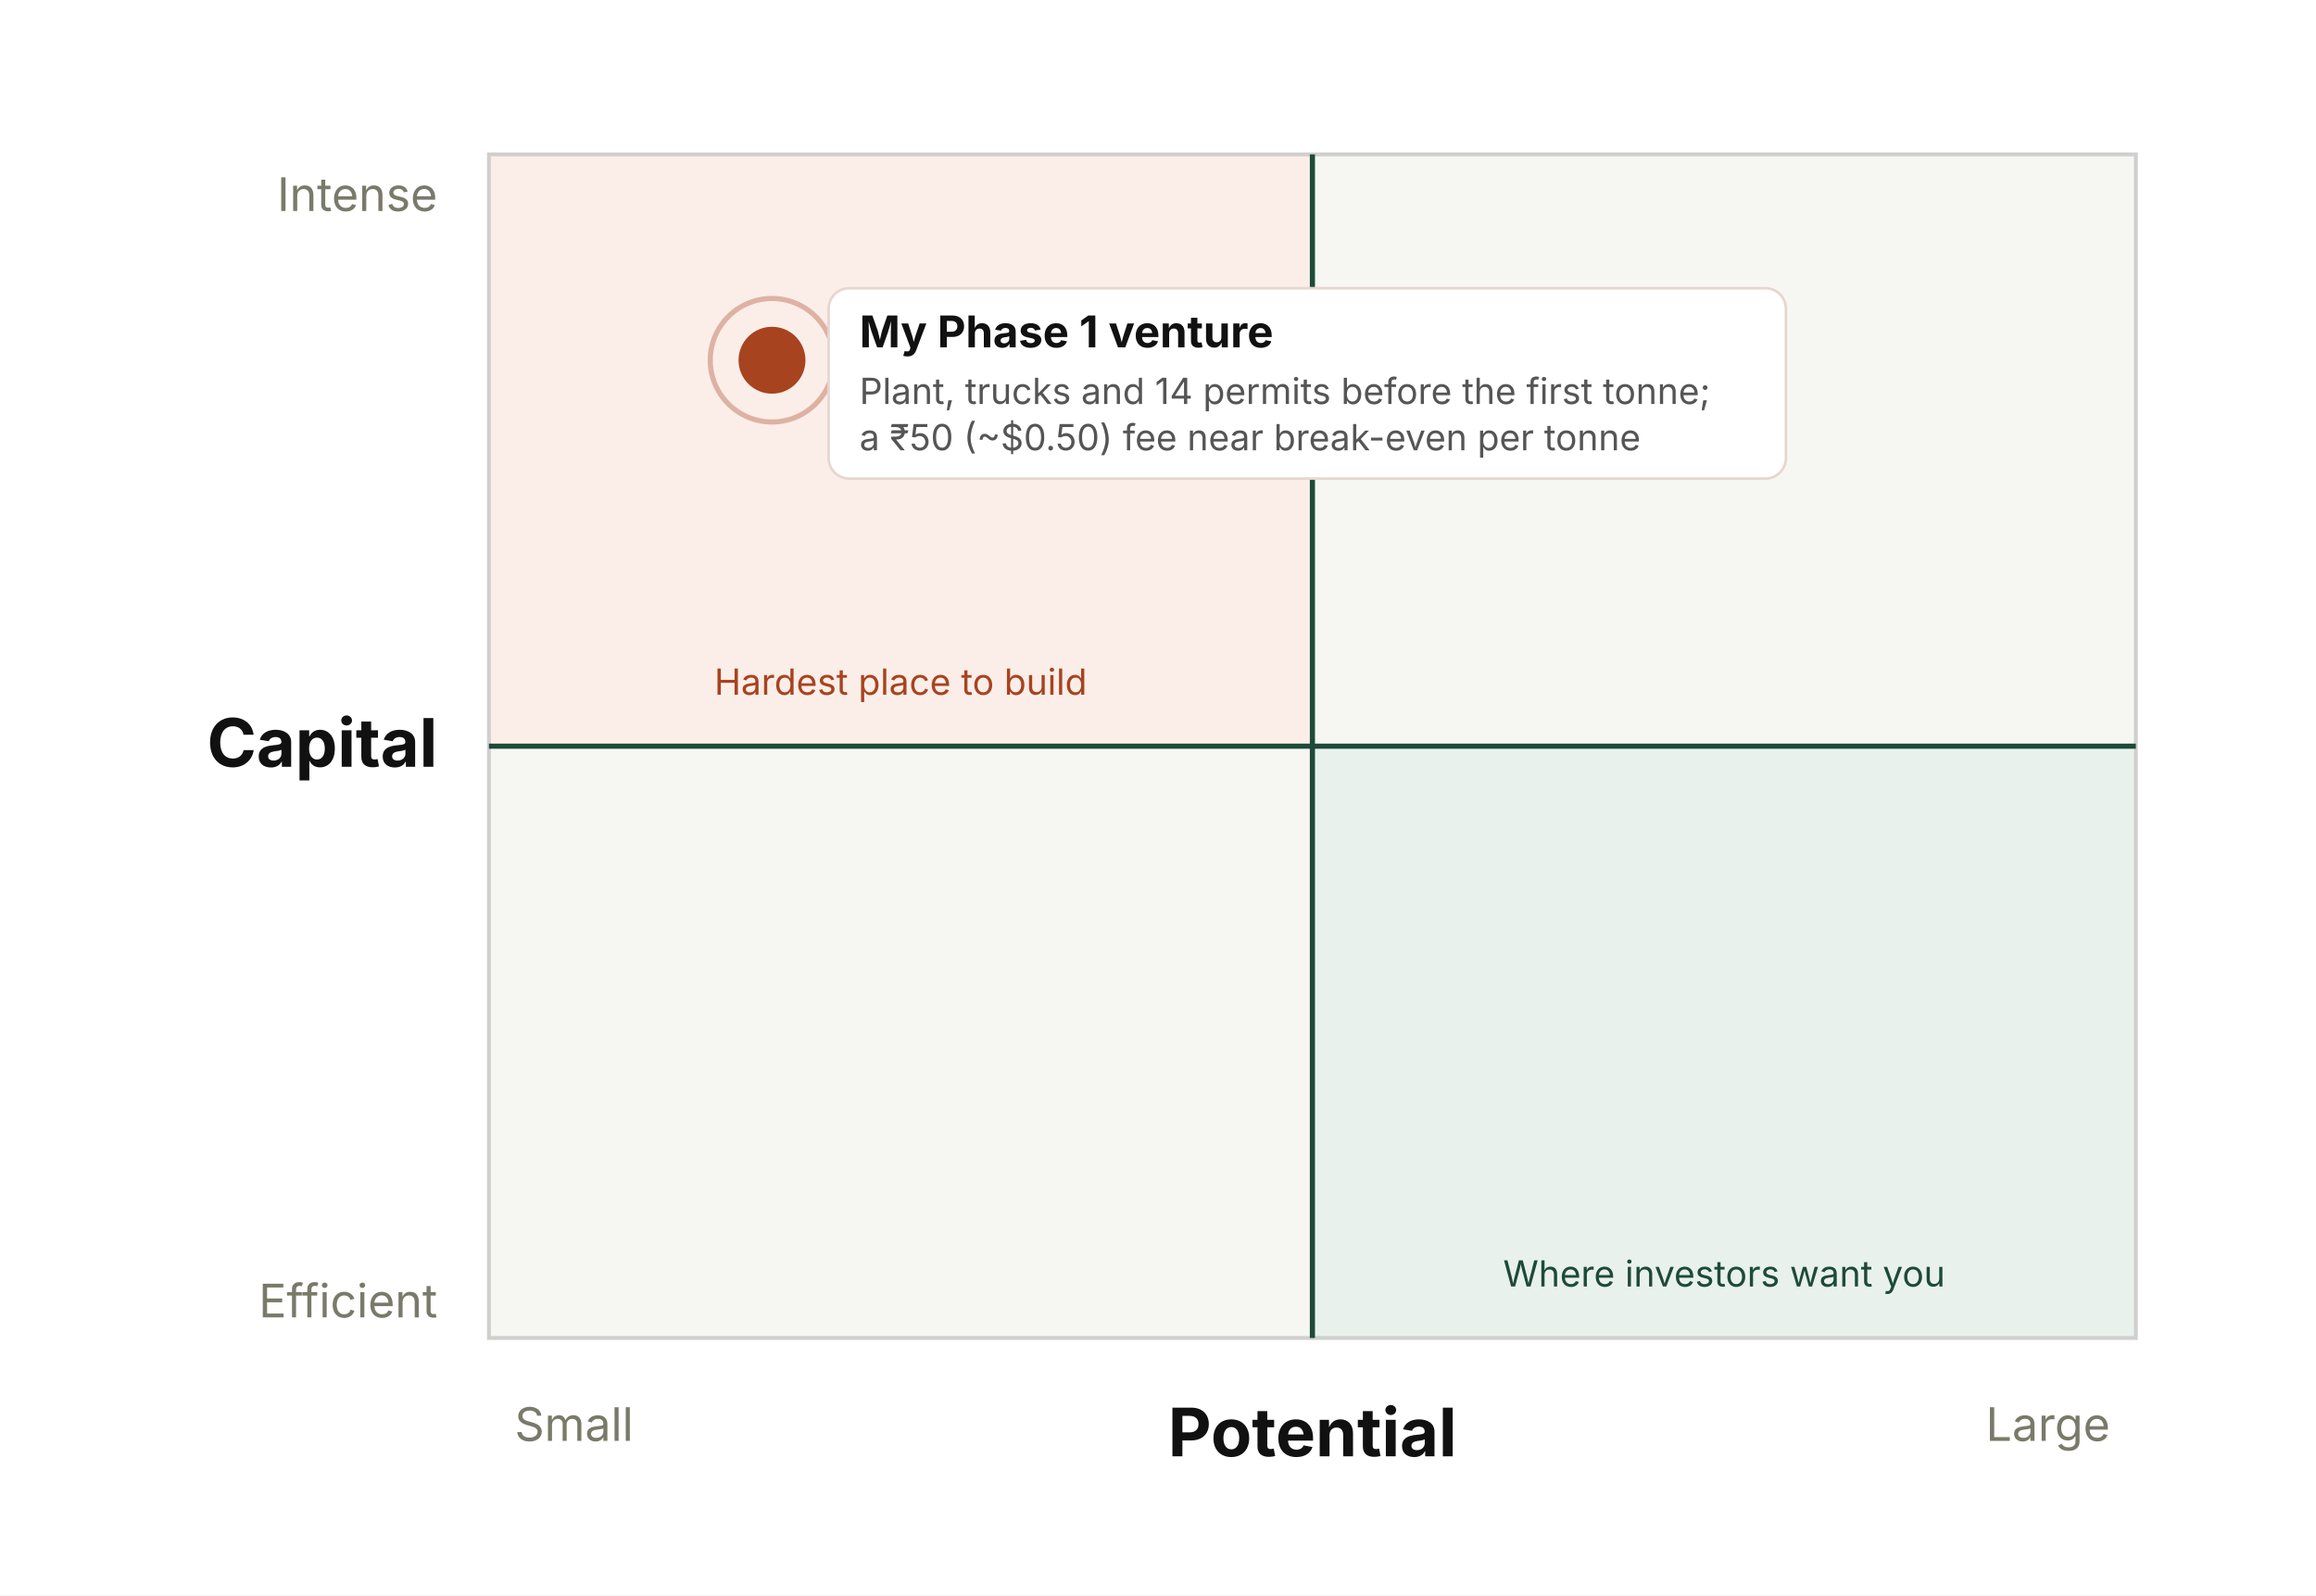
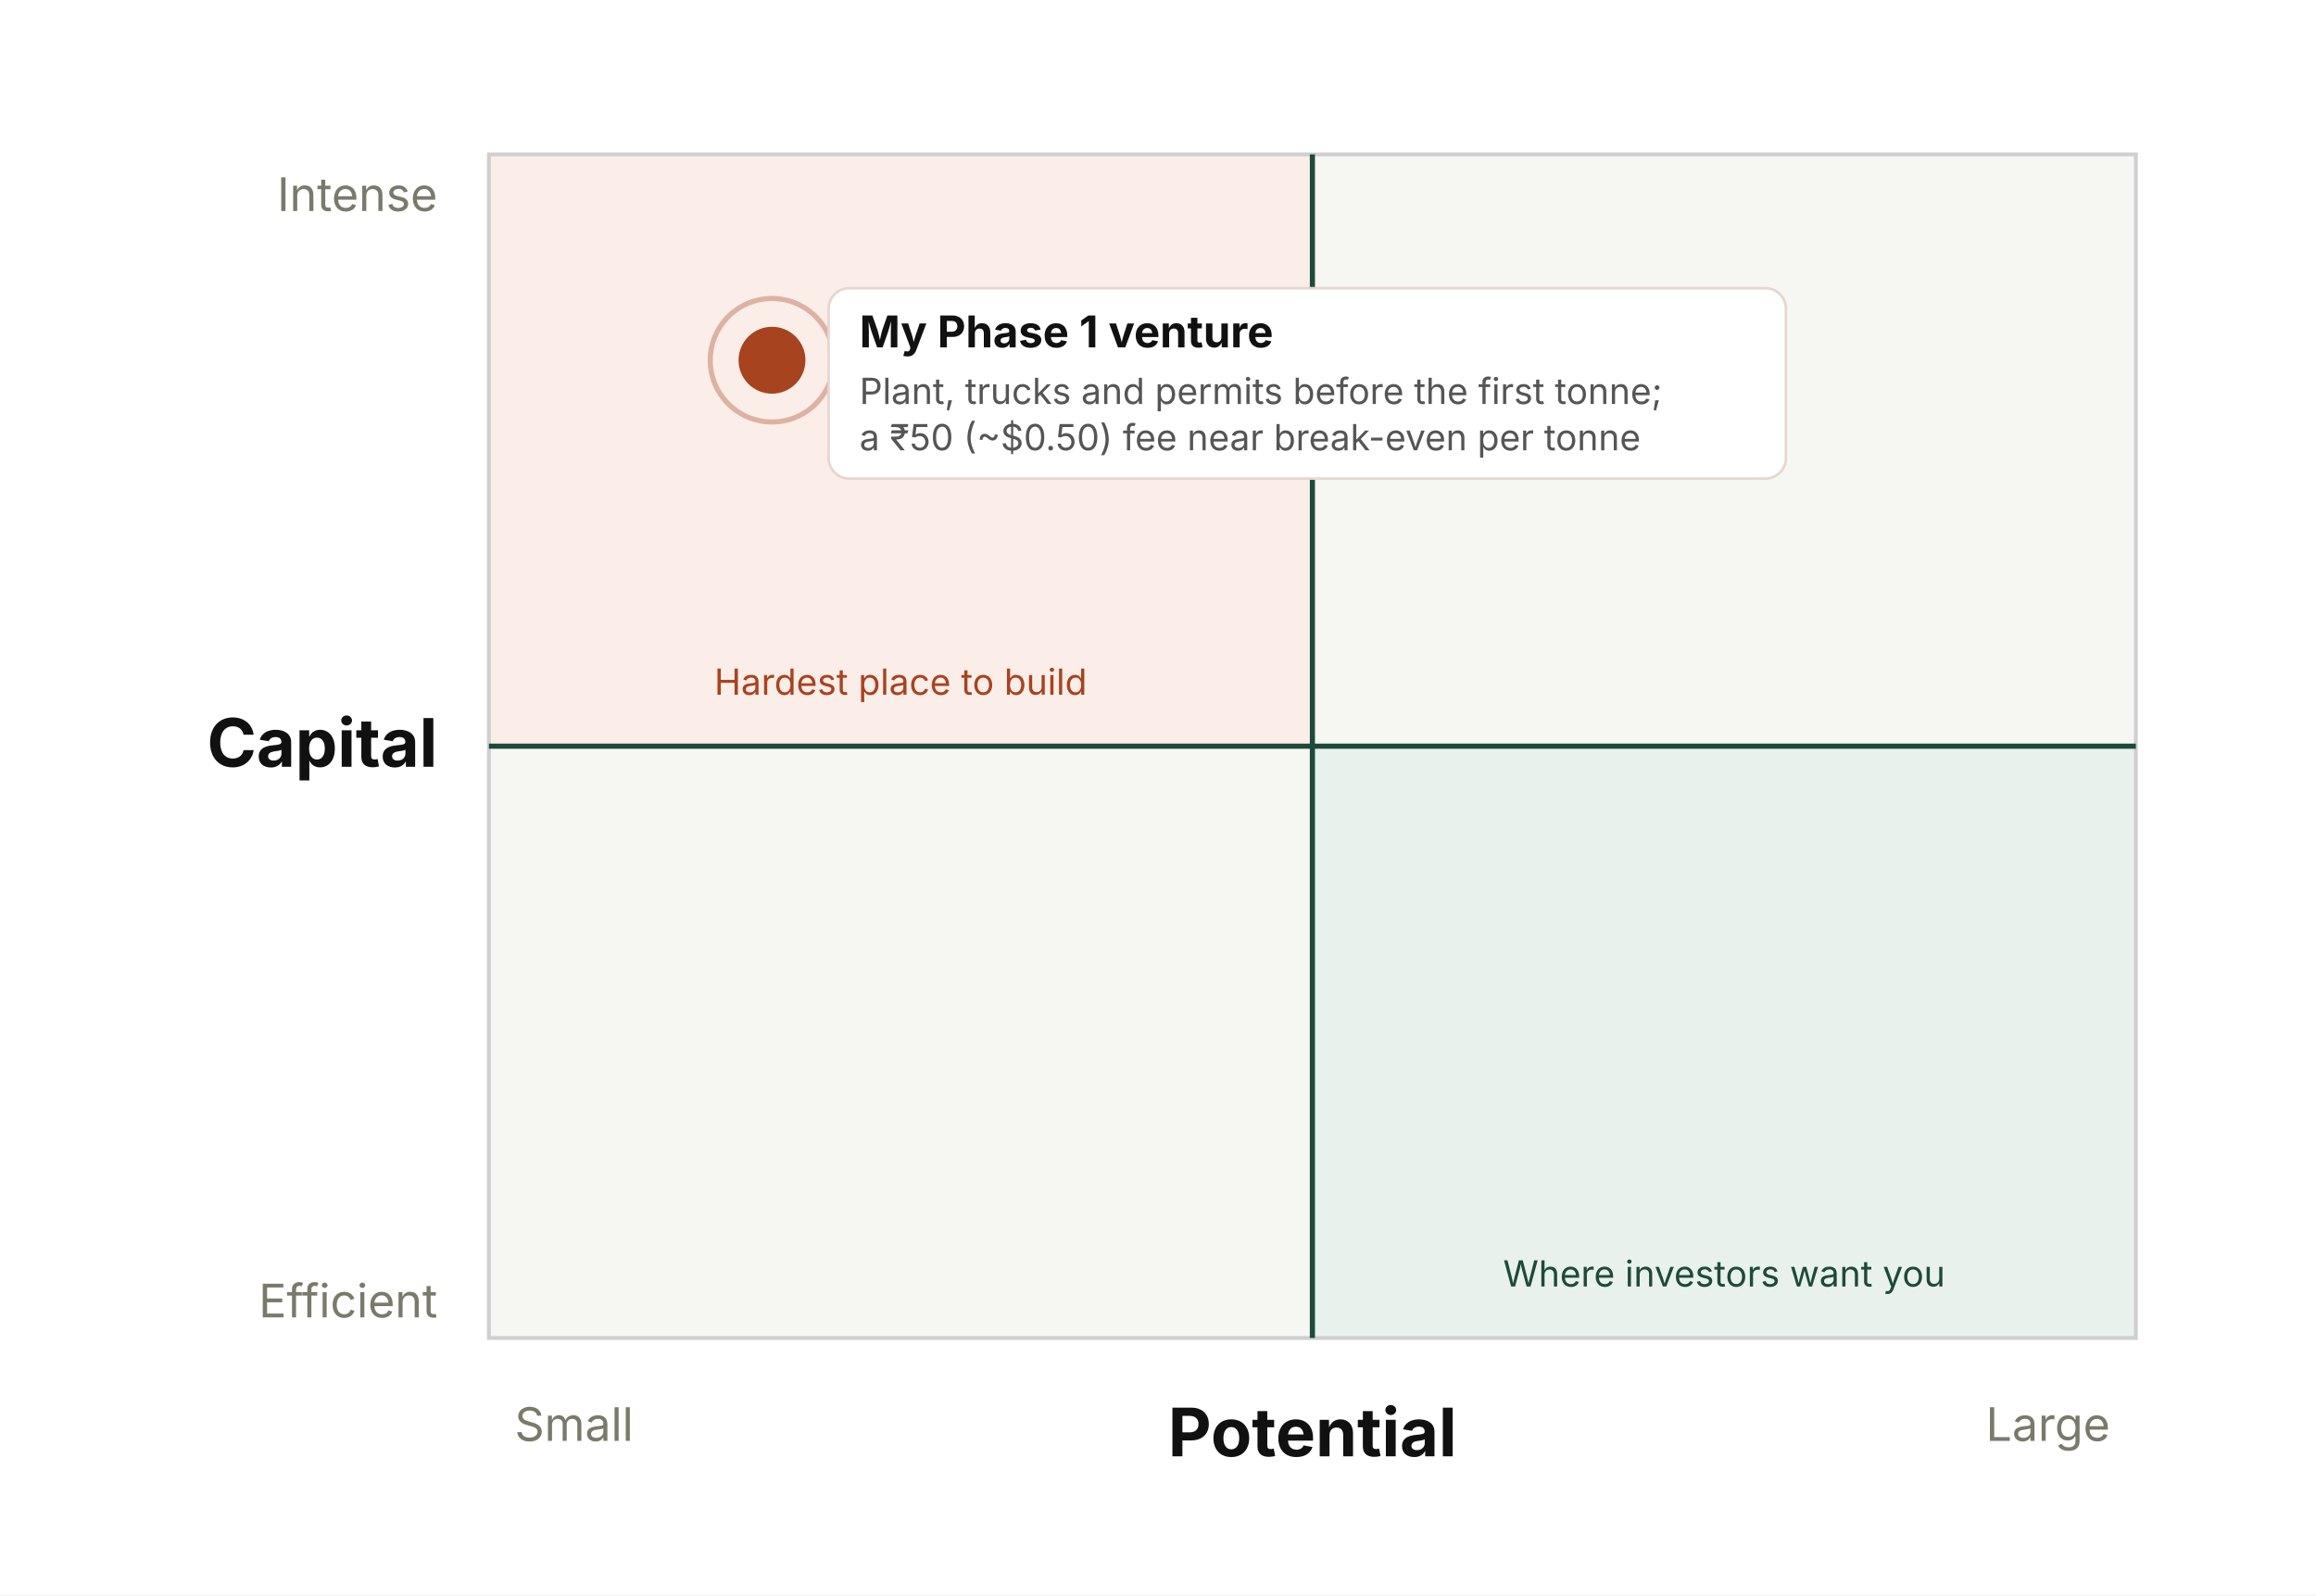
<svg xmlns="http://www.w3.org/2000/svg" viewBox="0 0 900 620" font-family="Inter, Arial, sans-serif">
  <rect width="900" height="620" fill="#ffffff" />
  <rect x="190" y="60" width="320" height="230" fill="#fbeee9" />
  <rect x="510" y="60" width="320" height="230" fill="#f6f6f3" />
  <rect x="190" y="290" width="320" height="230" fill="#f6f6f3" />
  <rect x="510" y="290" width="320" height="230" fill="#e9f1ed" />
  <rect x="190" y="60" width="640" height="460" fill="none" stroke="#cfcfcf" stroke-width="1.5" />
  <line x1="510" y1="60" x2="510" y2="520" stroke="#1d4a3a" stroke-width="2" />
  <line x1="190" y1="290" x2="830" y2="290" stroke="#1d4a3a" stroke-width="2" />
  <text x="170" y="82" text-anchor="end" font-size="18" fill="#7a7a6a">Intense</text>
  <text x="170" y="512" text-anchor="end" font-size="18" fill="#7a7a6a">Efficient</text>
  <text x="170" y="298" text-anchor="end" font-size="26" font-weight="700" fill="#111">Capital</text>
  <text x="200" y="560" font-size="18" fill="#7a7a6a">Small</text>
  <text x="820" y="560" text-anchor="end" font-size="18" fill="#7a7a6a">Large</text>
  <text x="510" y="566" text-anchor="middle" font-size="26" font-weight="700" fill="#111">Potential</text>
  <text x="350" y="270" text-anchor="middle" font-size="14" fill="#a8431f">Hardest place to build</text>
  <text x="670" y="500" text-anchor="middle" font-size="14" fill="#1d4a3a">Where investors want you</text>
  <circle cx="300" cy="140" r="13" fill="#a8431f" />
  <circle cx="300" cy="140" r="24" fill="none" stroke="#a8431f" stroke-opacity=".35" stroke-width="2" />
  <rect x="322" y="112" width="372" height="74" rx="8" fill="#ffffff" stroke="#e6d6cf" />
  <text x="334" y="135" font-size="17" font-weight="700" fill="#111">My Phase 1 venture</text>
-   <text x="334" y="157" font-size="14" fill="#555">Plant, trucks and 14 permits before the first tonne;</text>
+   <text x="334" y="157" font-size="14" fill="#555">Plant, trucks and permits before the first tonne;</text>
  <text x="334" y="175" font-size="14" fill="#555">a ₹50 (~$0.50) fee near break-even per tonne</text>
</svg>
